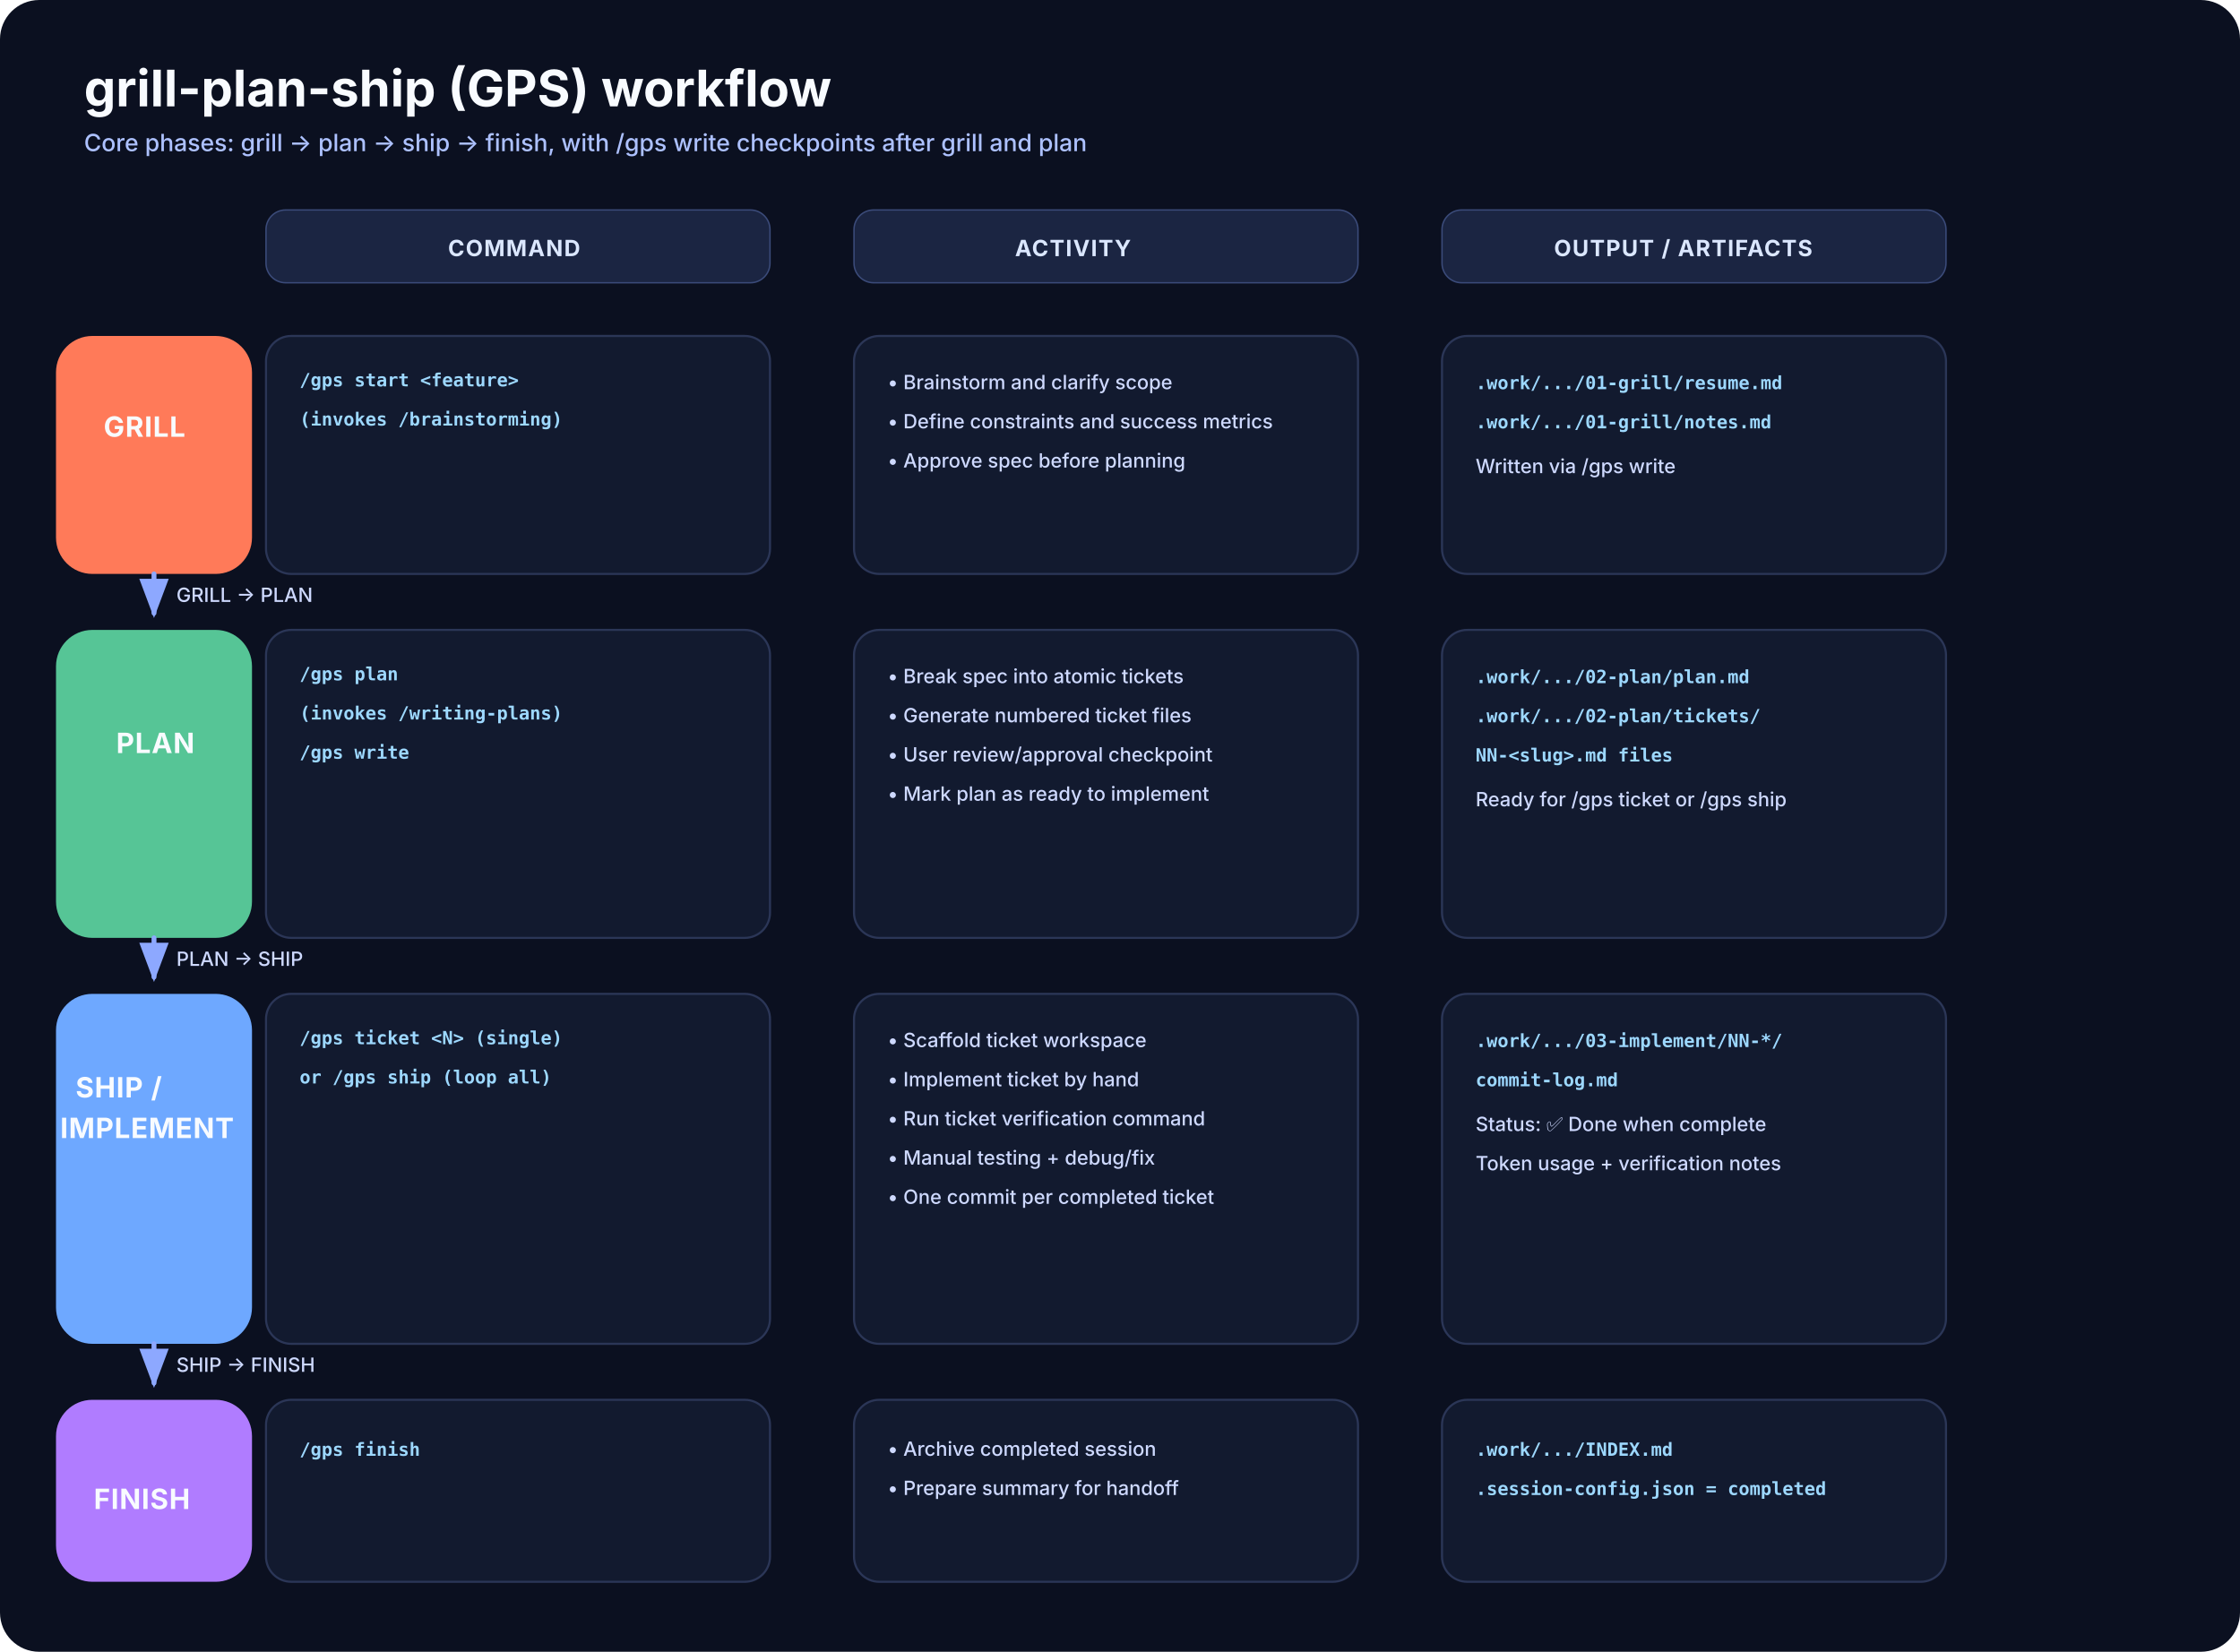
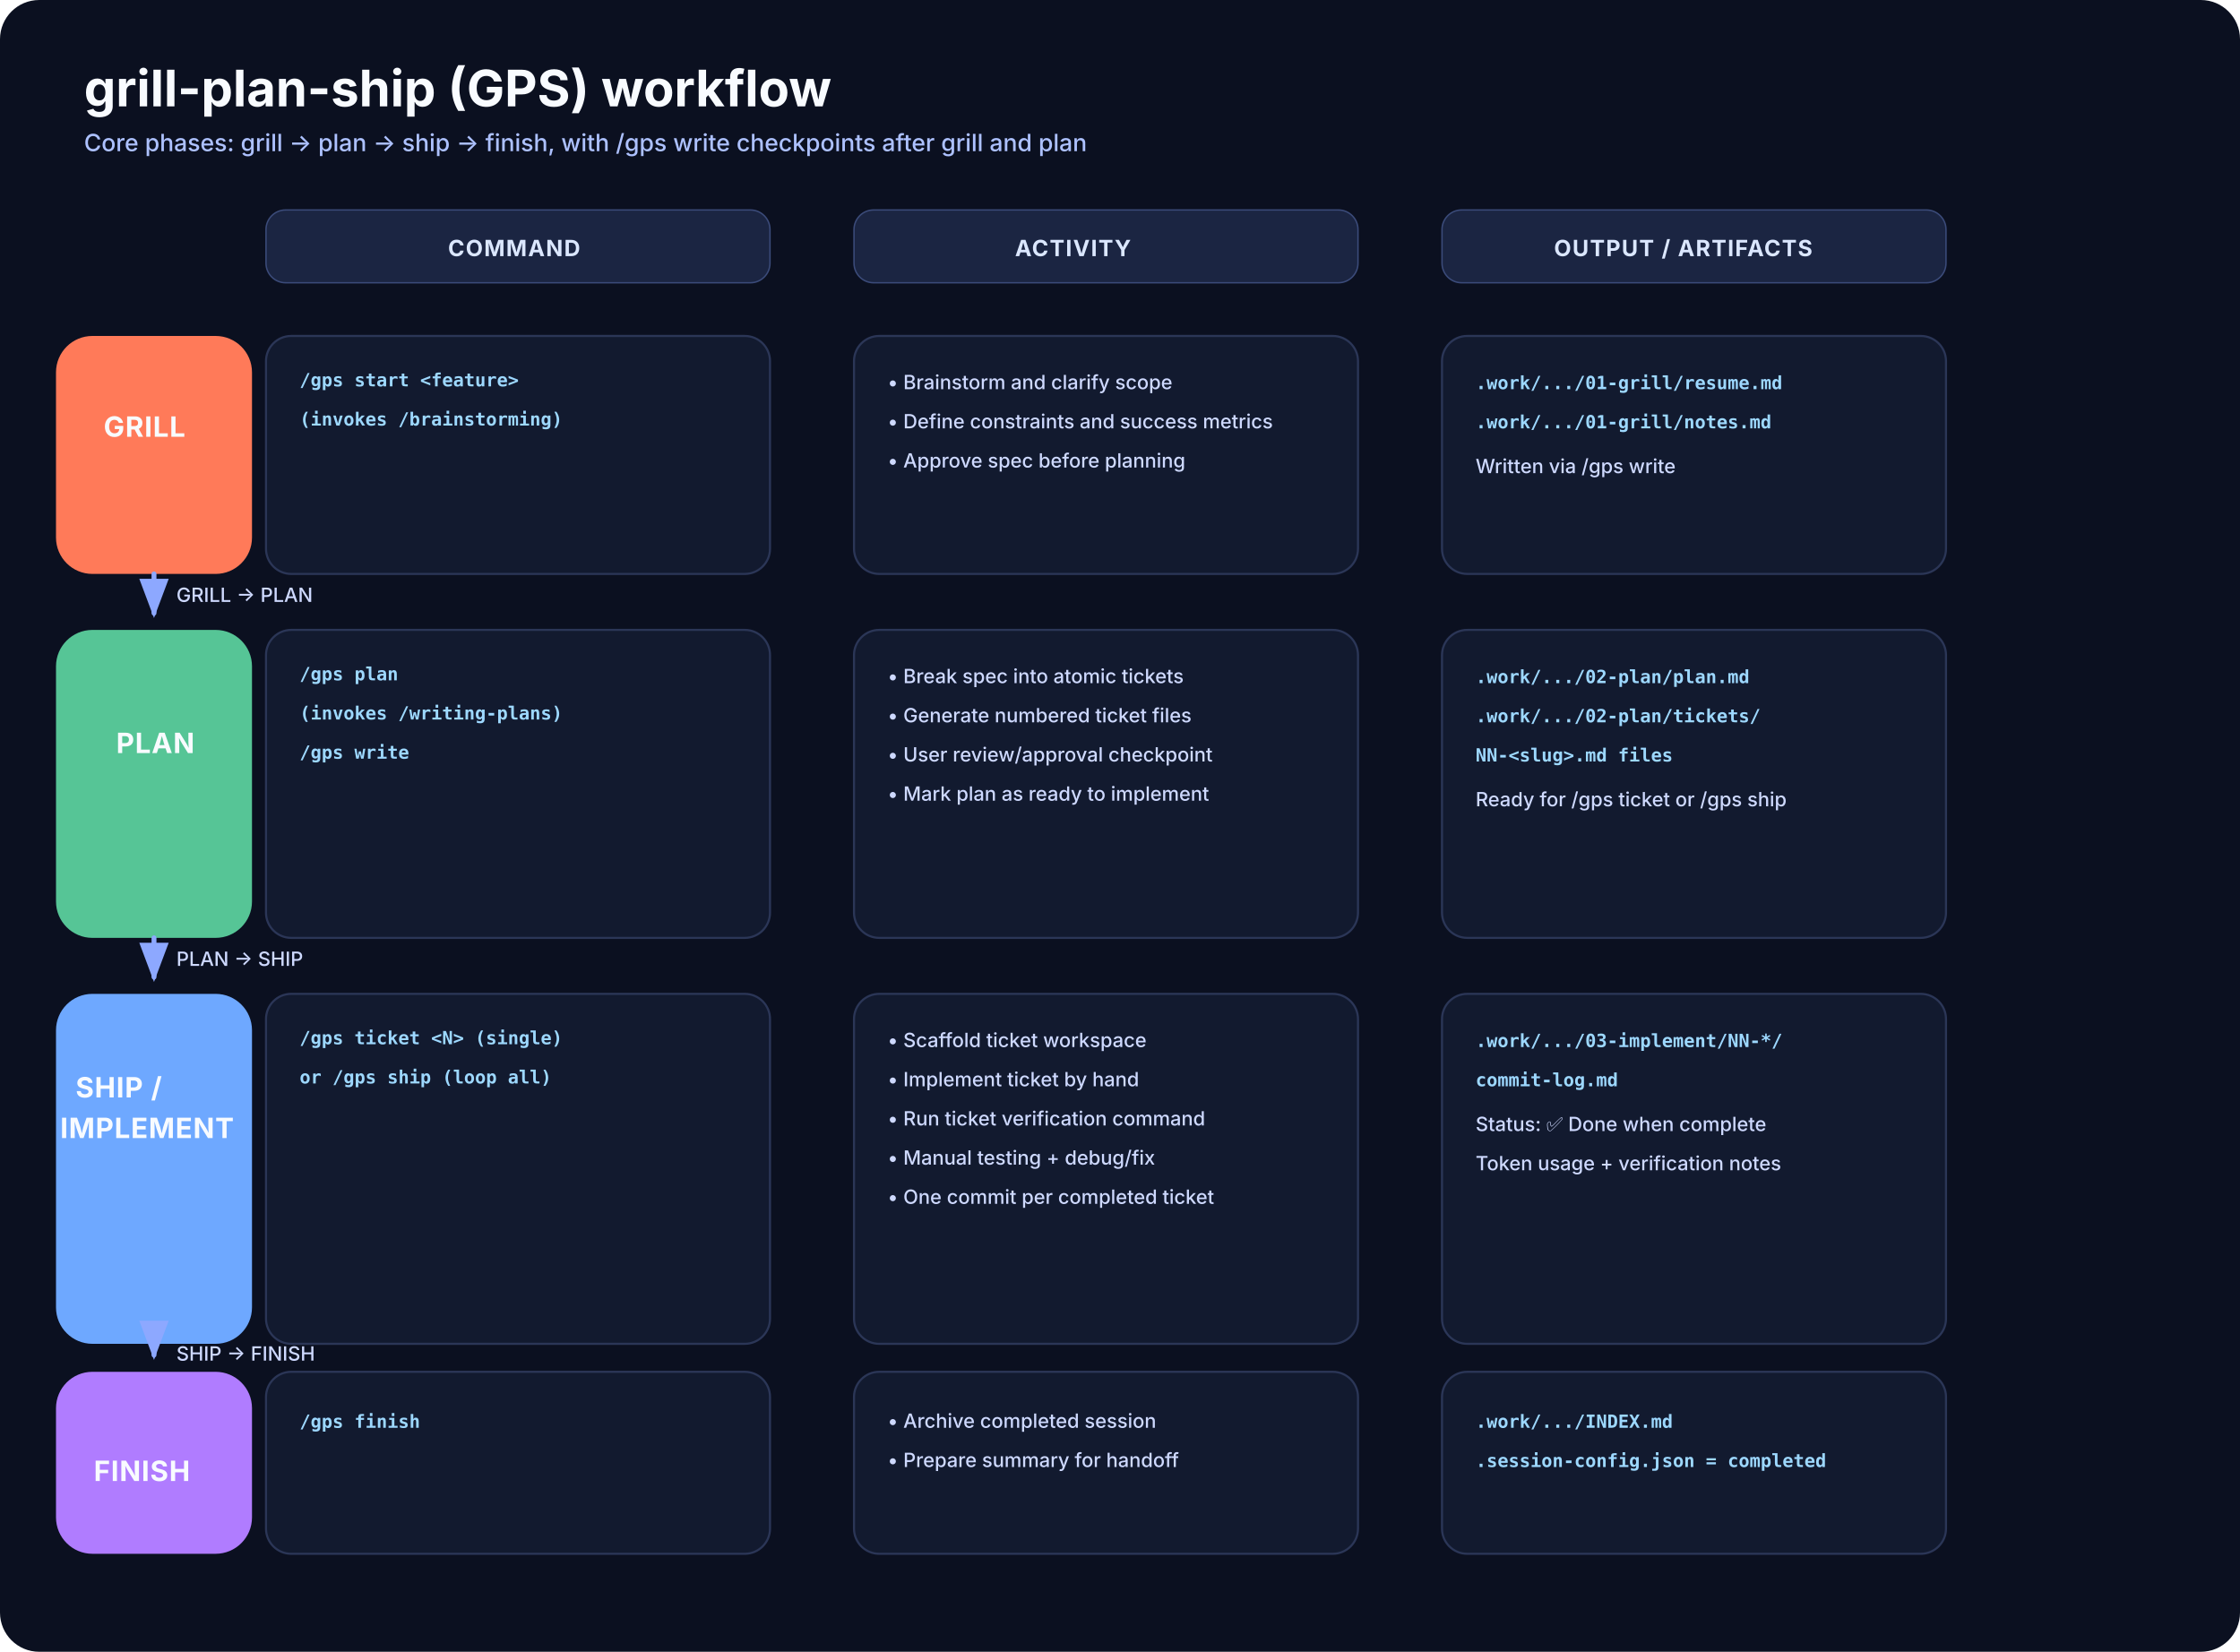
<svg xmlns="http://www.w3.org/2000/svg" viewBox="0 0 1600 1180" role="img" aria-labelledby="title desc" focusable="false">
  <defs>
    <style>
      .bg { fill: #0b1020; }
      .panel { fill: #121a2f; stroke: #2b3657; stroke-width: 1.5; }
      .header { fill: #1b2542; stroke: #3b4b7a; stroke-width: 1; }
      .phase { font: 700 20px "Inter", "Segoe UI", Arial, sans-serif; fill: #f8fbff; letter-spacing: 0.5px; }
      .h1 { font: 700 36px "Inter", "Segoe UI", Arial, sans-serif; fill: #f8fbff; }
      .sub { font: 500 17px "Inter", "Segoe UI", Arial, sans-serif; fill: #adc1ff; }
      .colTitle { font: 700 16px "Inter", "Segoe UI", Arial, sans-serif; fill: #dbe7ff; letter-spacing: 0.8px; }
      .cardTitle { font: 700 15px "Inter", "Segoe UI", Arial, sans-serif; fill: #e9efff; }
      .text { font: 500 14px "Inter", "Segoe UI", Arial, sans-serif; fill: #ced9ff; }
      .mono { font: 600 13px "JetBrains Mono", "Consolas", monospace; fill: #9dd8ff; }
      .arrow { stroke: #8da8ff; stroke-width: 3.5; fill: none; stroke-linecap: round; stroke-linejoin: round; }
    </style>
    <marker id="arrowhead" markerWidth="10" markerHeight="10" refX="7" refY="3" orient="auto">
      <path d="M0,0 L0,6 L8,3 z" fill="#8da8ff" />
    </marker>
  </defs>
  <rect class="bg" x="0" y="0" width="1600" height="1180" rx="28" />
  <text class="h1" x="60" y="76">grill-plan-ship (GPS) workflow</text>
  <text class="sub" x="60" y="108">Core phases: grill → plan → ship → finish, with /gps write checkpoints after grill and plan</text>
  <rect class="header" x="190" y="150" width="360" height="52" rx="14" />
  <rect class="header" x="610" y="150" width="360" height="52" rx="14" />
  <rect class="header" x="1030" y="150" width="360" height="52" rx="14" />
  <text class="colTitle" x="320" y="183">COMMAND</text>
  <text class="colTitle" x="725" y="183">ACTIVITY</text>
  <text class="colTitle" x="1110" y="183">OUTPUT / ARTIFACTS</text>
  <g id="phase-grill">
    <rect x="40" y="240" width="140" height="170" rx="26" fill="#ff7a59" />
    <text class="phase" x="74" y="312">GRILL</text>
    <rect class="panel" x="190" y="240" width="360" height="170" rx="18" />
    <text class="mono" x="214" y="276">/gps start &lt;feature&gt;</text>
    <text class="mono" x="214" y="304">(invokes /brainstorming)</text>
    <rect class="panel" x="610" y="240" width="360" height="170" rx="18" />
    <text class="text" x="634" y="278">• Brainstorm and clarify scope</text>
    <text class="text" x="634" y="306">• Define constraints and success metrics</text>
    <text class="text" x="634" y="334">• Approve spec before planning</text>
    <rect class="panel" x="1030" y="240" width="360" height="170" rx="18" />
    <text class="mono" x="1054" y="278">.work/.../01-grill/resume.md</text>
    <text class="mono" x="1054" y="306">.work/.../01-grill/notes.md</text>
    <text class="text" x="1054" y="338">Written via /gps write</text>
  </g>
  <g id="phase-plan">
    <rect x="40" y="450" width="140" height="220" rx="26" fill="#56c596" />
    <text class="phase" x="83" y="538">PLAN</text>
    <rect class="panel" x="190" y="450" width="360" height="220" rx="18" />
    <text class="mono" x="214" y="486">/gps plan</text>
    <text class="mono" x="214" y="514">(invokes /writing-plans)</text>
    <text class="mono" x="214" y="542">/gps write</text>
    <rect class="panel" x="610" y="450" width="360" height="220" rx="18" />
    <text class="text" x="634" y="488">• Break spec into atomic tickets</text>
    <text class="text" x="634" y="516">• Generate numbered ticket files</text>
    <text class="text" x="634" y="544">• User review/approval checkpoint</text>
    <text class="text" x="634" y="572">• Mark plan as ready to implement</text>
    <rect class="panel" x="1030" y="450" width="360" height="220" rx="18" />
    <text class="mono" x="1054" y="488">.work/.../02-plan/plan.md</text>
    <text class="mono" x="1054" y="516">.work/.../02-plan/tickets/</text>
    <text class="mono" x="1054" y="544">NN-&lt;slug&gt;.md files</text>
    <text class="text" x="1054" y="576">Ready for /gps ticket or /gps ship</text>
  </g>
  <g id="phase-ship">
    <rect x="40" y="710" width="140" height="250" rx="26" fill="#6ea8ff" />
    <text class="phase" x="54" y="784">SHIP /</text>
    <text class="phase" x="43" y="813">IMPLEMENT</text>
    <rect class="panel" x="190" y="710" width="360" height="250" rx="18" />
    <text class="mono" x="214" y="746">/gps ticket &lt;N&gt; (single)</text>
    <text class="mono" x="214" y="774">or /gps ship (loop all)</text>
    <rect class="panel" x="610" y="710" width="360" height="250" rx="18" />
    <text class="text" x="634" y="748">• Scaffold ticket workspace</text>
    <text class="text" x="634" y="776">• Implement ticket by hand</text>
    <text class="text" x="634" y="804">• Run ticket verification command</text>
    <text class="text" x="634" y="832">• Manual testing + debug/fix</text>
    <text class="text" x="634" y="860">• One commit per completed ticket</text>
    <rect class="panel" x="1030" y="710" width="360" height="250" rx="18" />
    <text class="mono" x="1054" y="748">.work/.../03-implement/NN-*/</text>
    <text class="mono" x="1054" y="776">commit-log.md</text>
    <text class="text" x="1054" y="808">Status: ✅ Done when complete</text>
    <text class="text" x="1054" y="836">Token usage + verification notes</text>
  </g>
  <g id="phase-finish">
-     <rect x="40" y="1000" width="140" height="130" rx="26" fill="#b07cff" />
-     <text class="phase" x="67" y="1078">FINISH</text>
-     <rect class="panel" x="190" y="1000" width="360" height="130" rx="18" />
-     <text class="mono" x="214" y="1040">/gps finish</text>
-     <rect class="panel" x="610" y="1000" width="360" height="130" rx="18" />
-     <text class="text" x="634" y="1040">• Archive completed session</text>
-     <text class="text" x="634" y="1068">• Prepare summary for handoff</text>
-     <rect class="panel" x="1030" y="1000" width="360" height="130" rx="18" />
-     <text class="mono" x="1054" y="1040">.work/.../INDEX.md</text>
-     <text class="mono" x="1054" y="1068">.session-config.json = completed</text>
+     <rect x="40" y="980" width="140" height="130" rx="26" fill="#b07cff" />
+     <text class="phase" x="67" y="1058">FINISH</text>
+     <rect class="panel" x="190" y="980" width="360" height="130" rx="18" />
+     <text class="mono" x="214" y="1020">/gps finish</text>
+     <rect class="panel" x="610" y="980" width="360" height="130" rx="18" />
+     <text class="text" x="634" y="1020">• Archive completed session</text>
+     <text class="text" x="634" y="1048">• Prepare summary for handoff</text>
+     <rect class="panel" x="1030" y="980" width="360" height="130" rx="18" />
+     <text class="mono" x="1054" y="1020">.work/.../INDEX.md</text>
+     <text class="mono" x="1054" y="1048">.session-config.json = completed</text>
  </g>
  <path class="arrow" marker-end="url(#arrowhead)" d="M110,410 L110,438" />
  <text class="text" x="126" y="430">GRILL → PLAN</text>
  <path class="arrow" marker-end="url(#arrowhead)" d="M110,670 L110,698" />
  <text class="text" x="126" y="690">PLAN → SHIP</text>
-   <path class="arrow" marker-end="url(#arrowhead)" d="M110,960 L110,988" />
-   <text class="text" x="126" y="980">SHIP → FINISH</text>
+   <path class="arrow" marker-end="url(#arrowhead)" d="M110,960 L110,968" />
+   <text class="text" x="126" y="972">SHIP → FINISH</text>
</svg>
